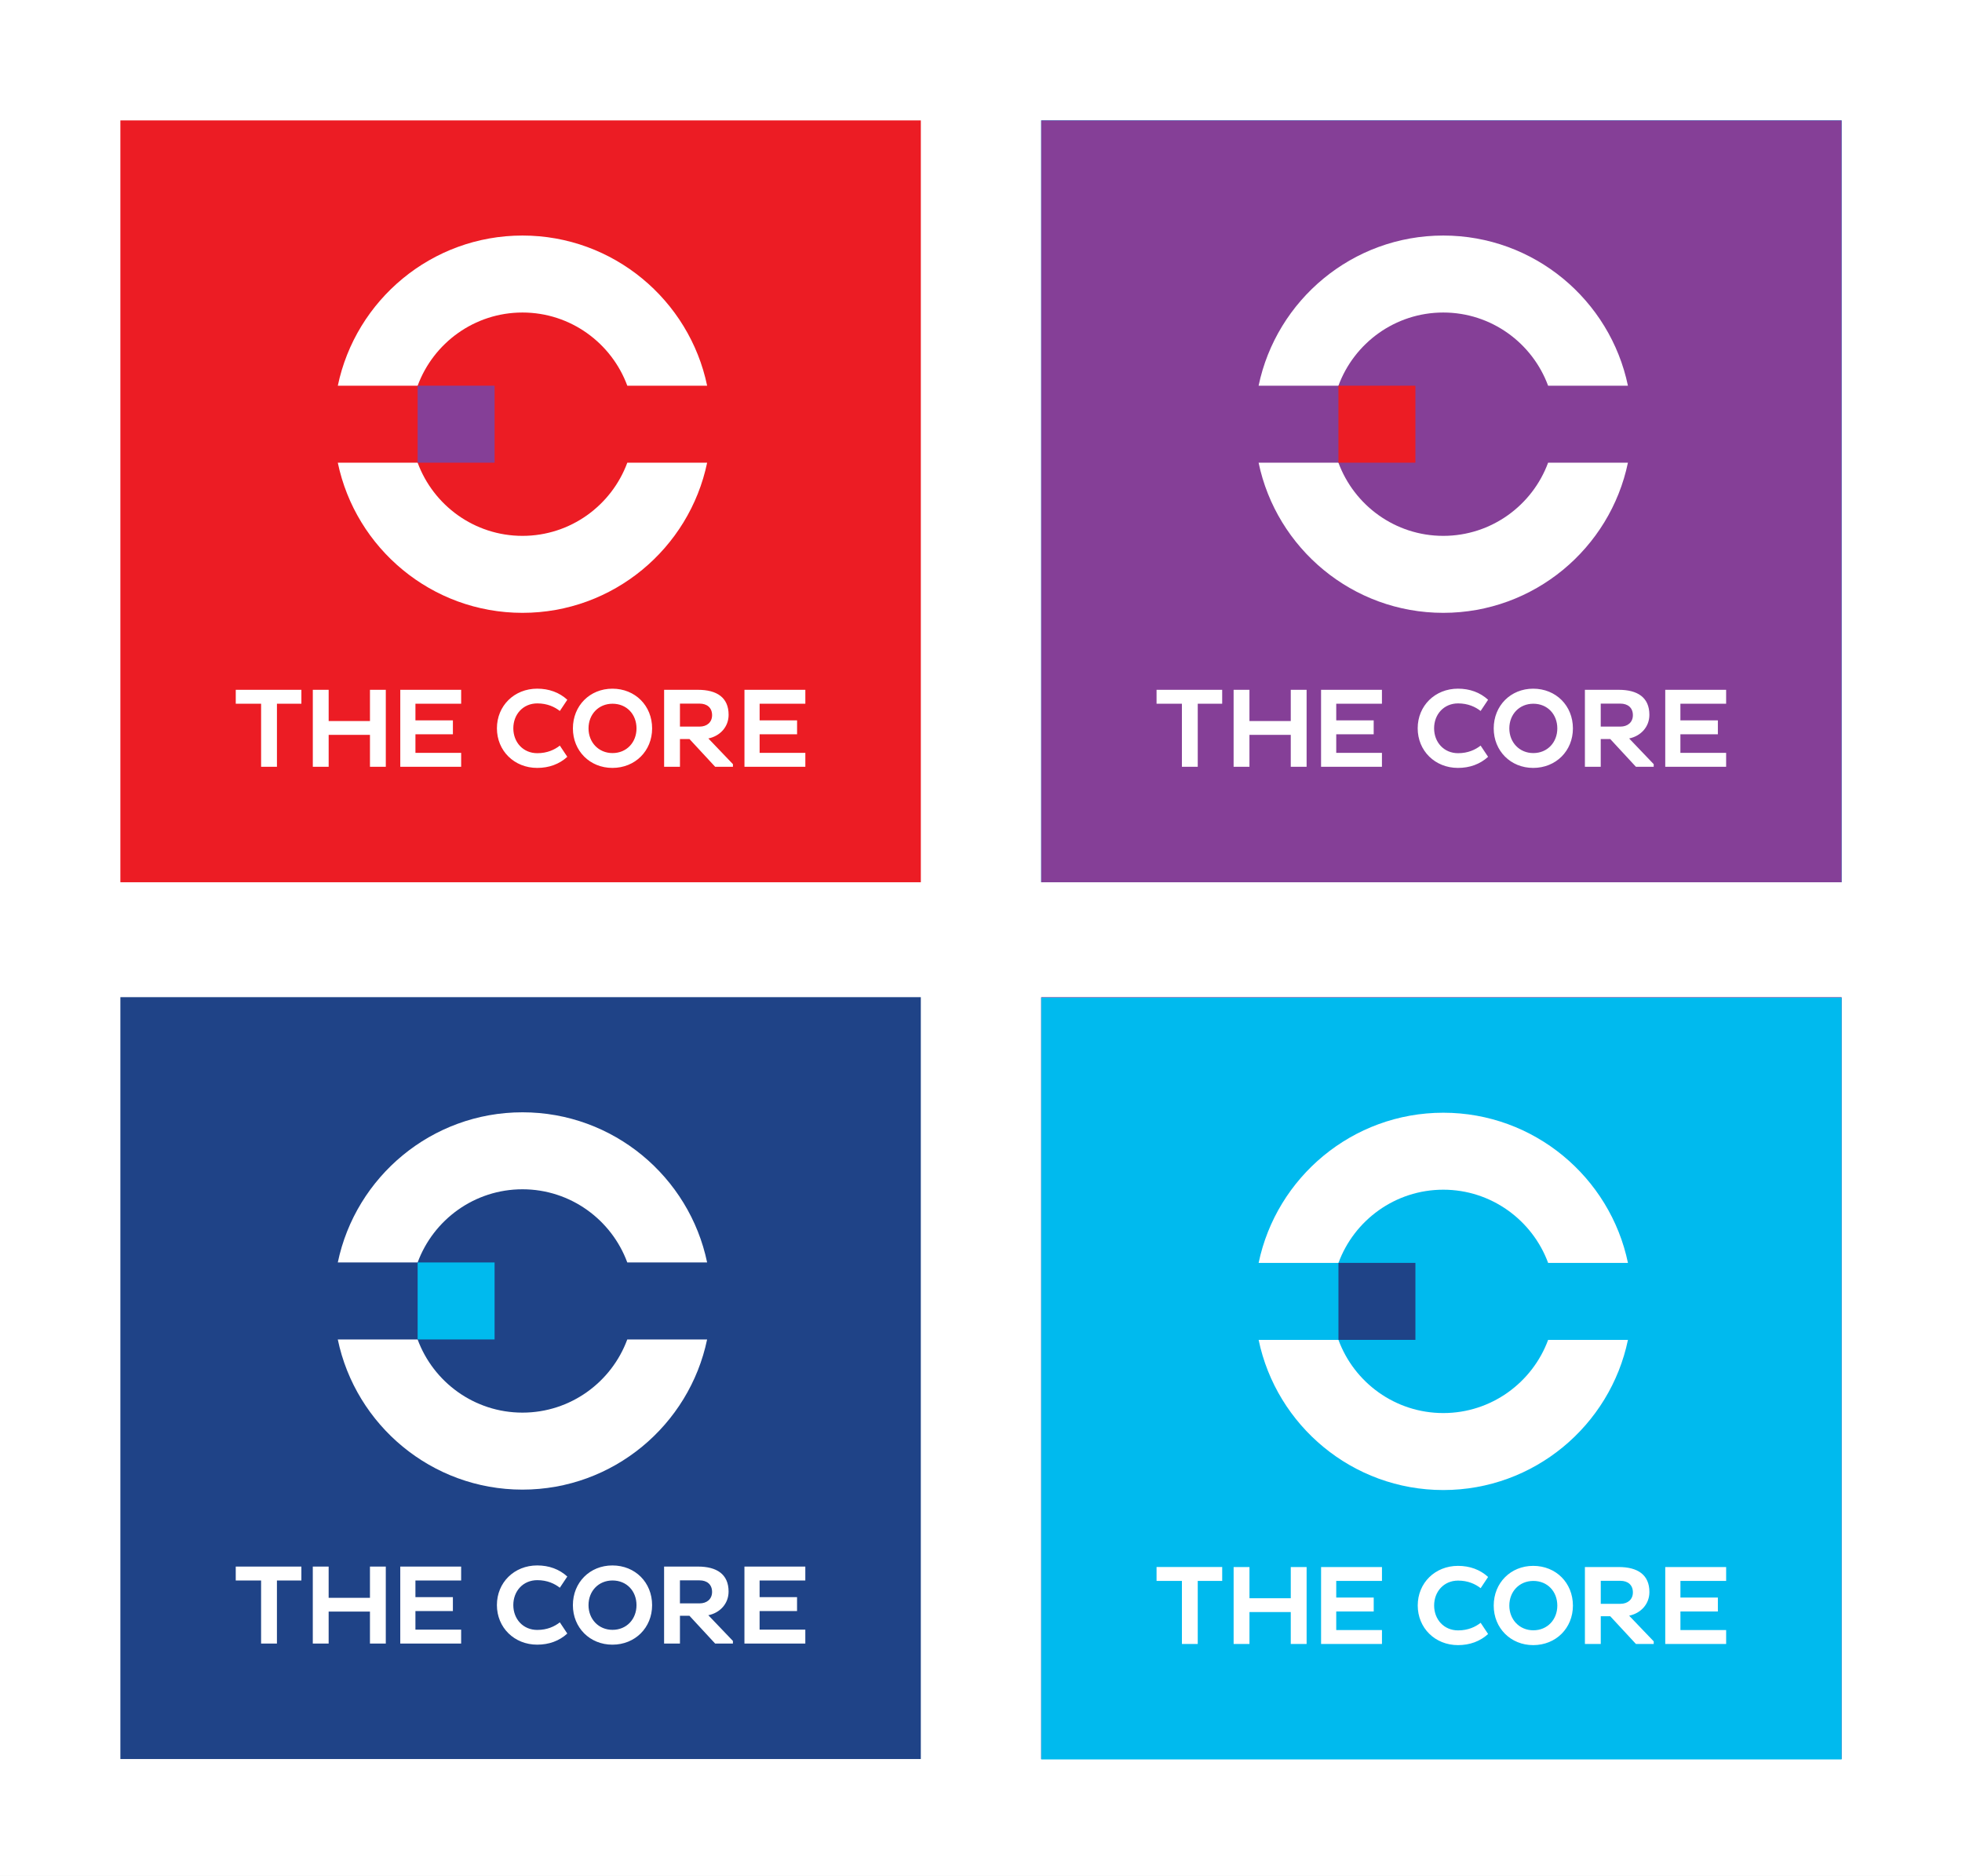
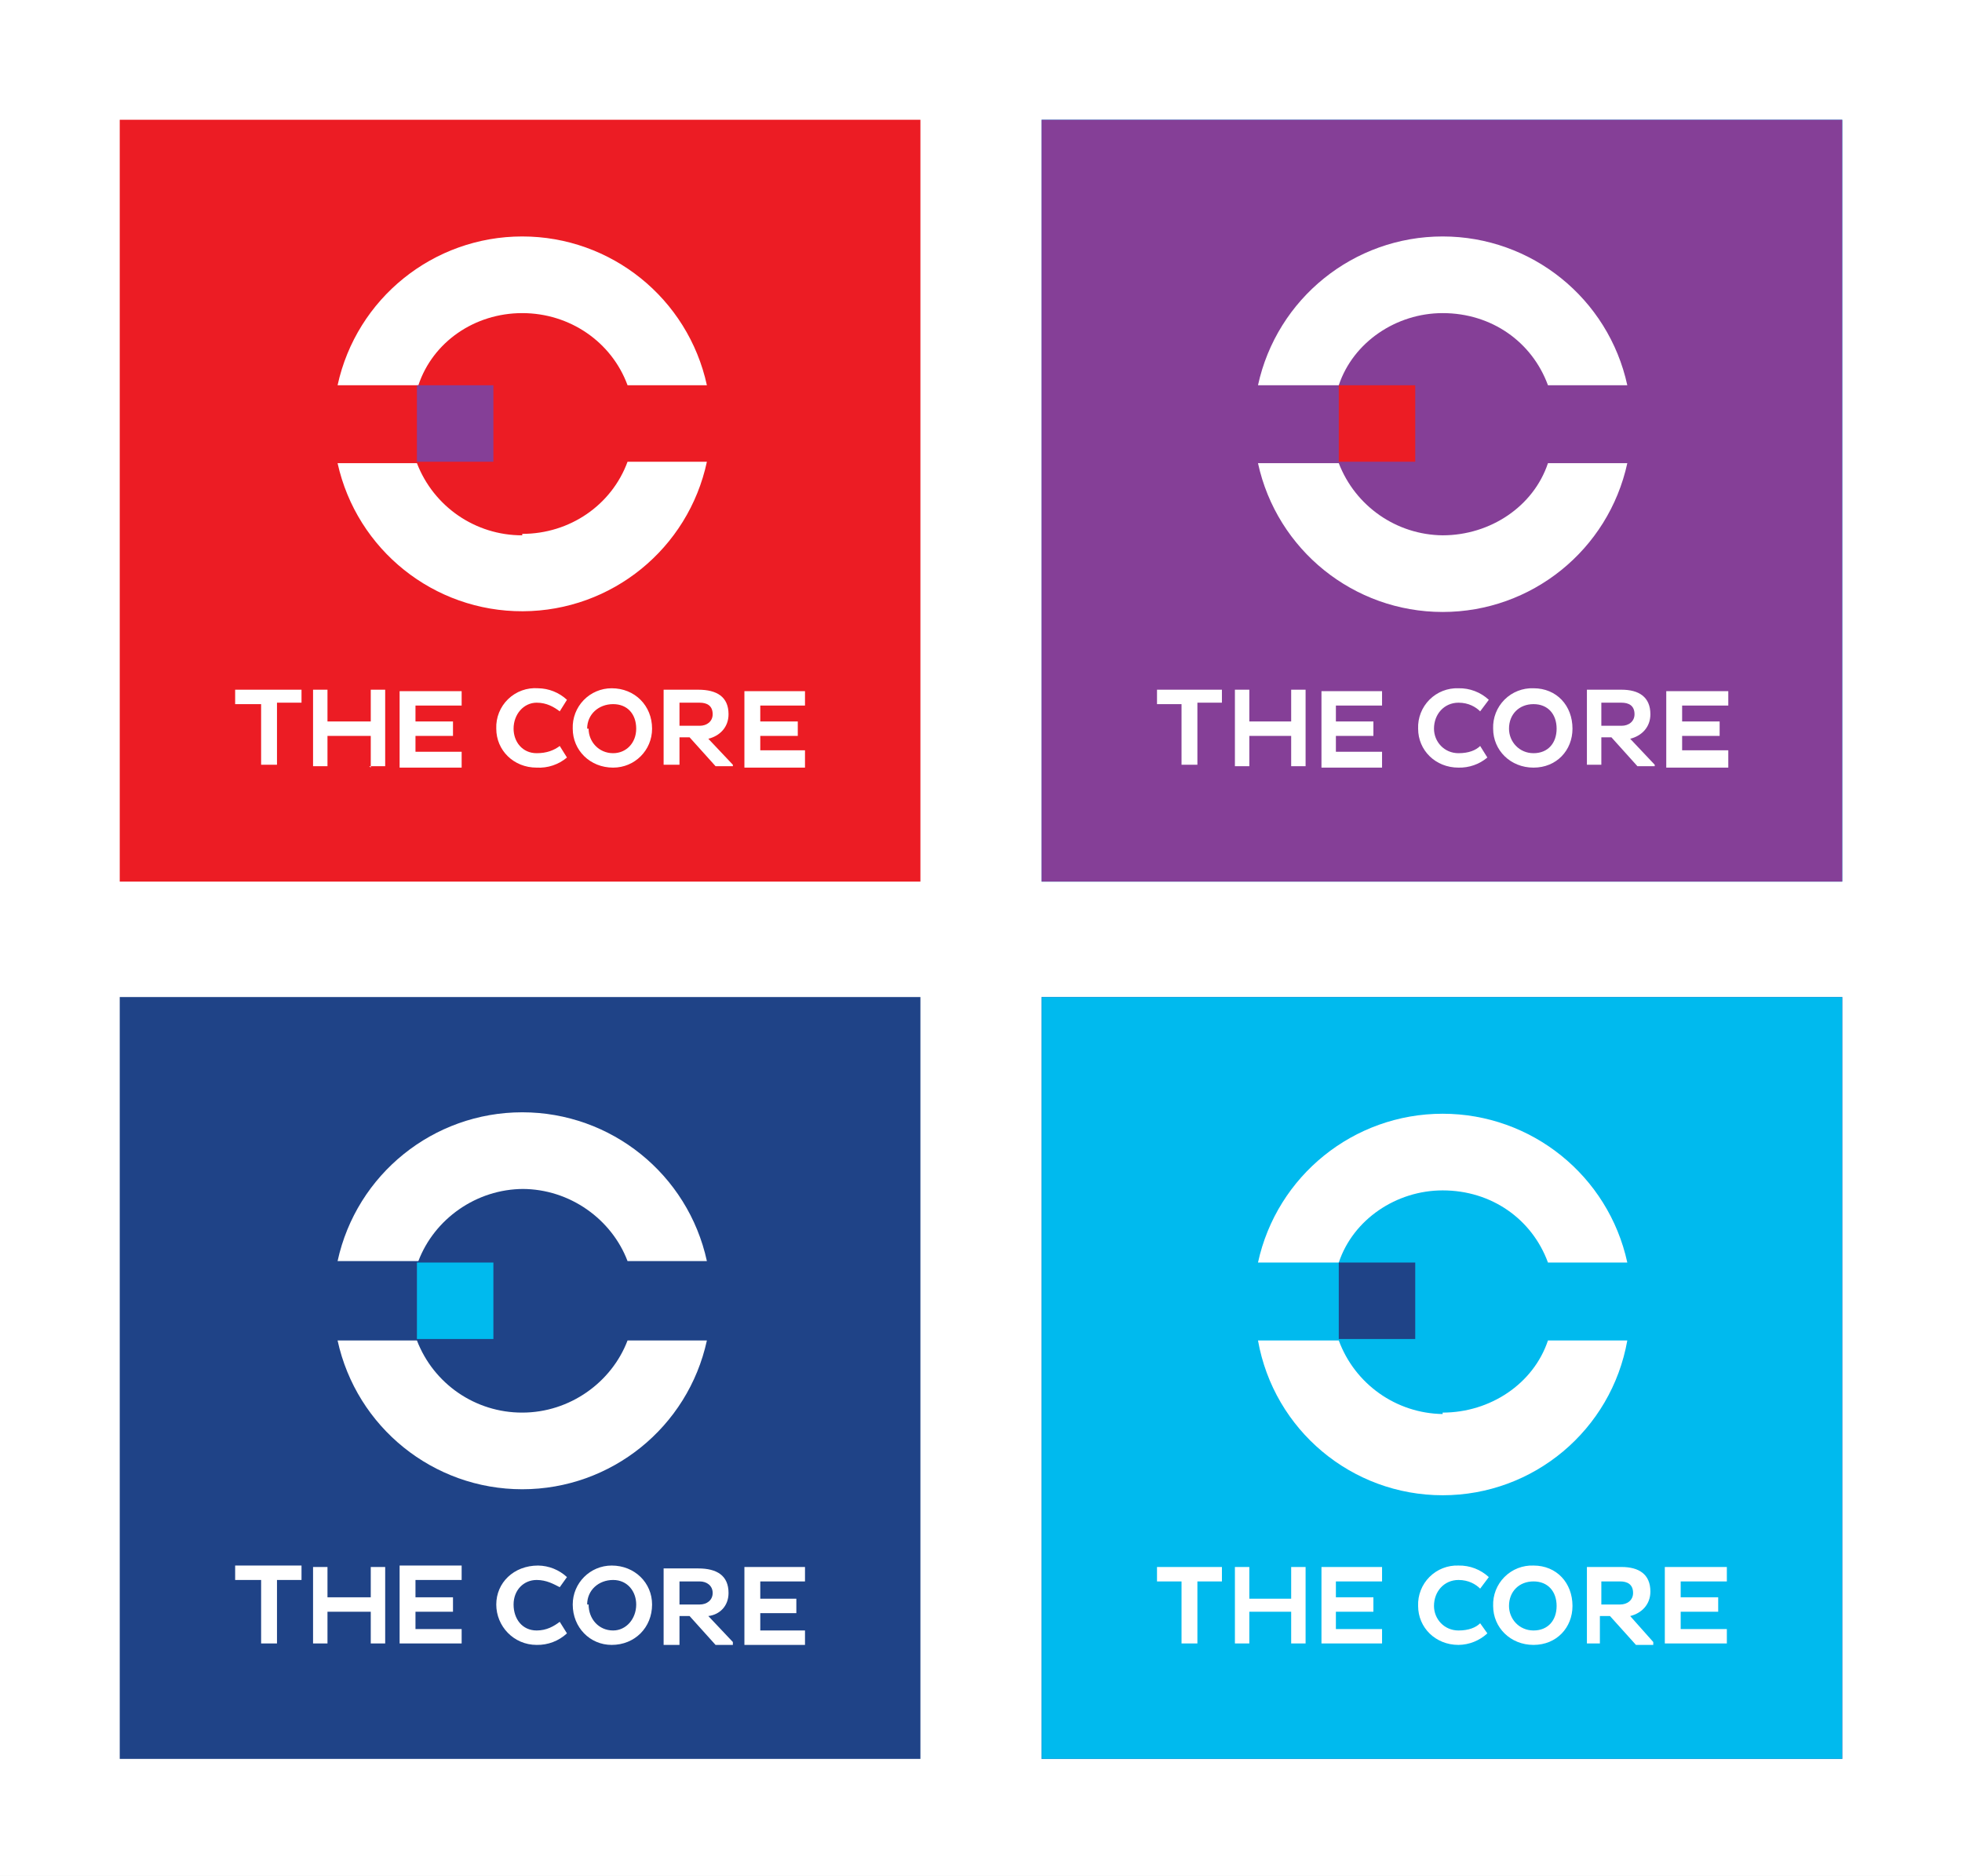
- <svg xmlns="http://www.w3.org/2000/svg" version="1.1" id="Layer_1" x="0px" y="0px" width="136px" height="130px" viewBox="0 0 136 130" enable-background="new 0 0 136 130" xml:space="preserve">
-   <rect fill="#FFFFFF" width="136" height="130" />
-   <rect x="8.344" y="8.344" fill="#EC1C24" width="55.485" height="52.8" />
-   <path fill="#FFFFFF" d="M36.216,37.138c-3.331,0-6.177-2.115-7.267-5.072h-5.534c1.235,5.934,6.505,10.407,12.8,10.407  S47.782,38,49.017,32.066h-5.534C42.394,35.023,39.547,37.138,36.216,37.138" />
-   <rect x="22.419" y="31.069" fill="none" width="27.595" height="12.4" />
-   <path fill="#FFFFFF" d="M36.216,21.659c3.331,0,6.177,2.116,7.267,5.073h5.534c-1.235-5.935-6.505-10.408-12.801-10.408  s-11.565,4.473-12.8,10.408h5.534C30.04,23.774,32.886,21.659,36.216,21.659" />
-   <rect x="22.419" y="15.328" fill="none" width="27.595" height="12.4" />
-   <rect x="28.95" y="26.731" fill="#853F97" width="5.334" height="5.335" />
-   <path fill="#FFFFFF" d="M20.892,48.771v-0.964h-4.55v0.964h1.757v4.37h1.098v-4.37H20.892z M25.645,53.142h1.098v-5.334h-1.098  v2.164h-2.863v-2.164h-1.099v5.334h1.099v-2.213h2.863V53.142z M31.966,53.142v-0.966h-3.169V50.89h2.597v-0.965h-2.597v-1.153  h3.169v-0.964h-4.22v5.334H31.966z M35.582,50.474c0-0.965,0.675-1.725,1.663-1.725c0.691,0,1.201,0.243,1.562,0.525l0.517-0.777  c-0.556-0.509-1.271-0.769-2.086-0.769c-1.592,0-2.793,1.185-2.793,2.746c0,1.562,1.201,2.746,2.793,2.746  c0.815,0,1.53-0.26,2.086-0.769l-0.517-0.777c-0.361,0.282-0.871,0.526-1.562,0.526C36.257,52.2,35.582,51.44,35.582,50.474   M39.712,50.483c0,1.56,1.176,2.737,2.738,2.737c1.577,0,2.753-1.178,2.753-2.737c0-1.577-1.176-2.754-2.753-2.754  C40.888,47.729,39.712,48.906,39.712,50.483 M40.795,50.483c0-0.981,0.698-1.711,1.663-1.711c0.98,0,1.663,0.73,1.663,1.711  c0,0.965-0.682,1.709-1.663,1.709C41.493,52.192,40.795,51.448,40.795,50.483 M46.035,53.142h1.098v-1.923h0.659l1.781,1.923h1.232  V52.96l-1.703-1.781c0.8-0.165,1.403-0.792,1.403-1.639c0-1.2-0.815-1.733-2.125-1.733h-2.345V53.142z M48.497,48.764  c0.502,0,0.863,0.275,0.863,0.801c0,0.493-0.361,0.792-0.863,0.792h-1.365v-1.594H48.497z M55.824,53.142v-0.966h-3.169V50.89h2.596  v-0.965h-2.596v-1.153h3.169v-0.964h-4.22v5.334H55.824z" />
-   <rect x="15.345" y="46.732" fill="none" width="41.476" height="7.484" />
-   <rect x="72.173" y="8.344" fill="#00BAEE" width="55.483" height="52.8" />
-   <path fill="#FFFFFF" d="M100.045,37.138c-3.332,0-6.179-2.115-7.267-5.072h-5.534c1.234,5.934,6.505,10.407,12.801,10.407  c6.295,0,11.564-4.473,12.8-10.407h-5.533C106.221,35.023,103.374,37.138,100.045,37.138" />
-   <rect x="86.247" y="31.069" fill="none" width="27.594" height="12.4" />
-   <path fill="#FFFFFF" d="M100.045,21.659c3.329,0,6.176,2.116,7.267,5.073h5.533c-1.235-5.935-6.505-10.408-12.8-10.408  c-6.296,0-11.566,4.473-12.801,10.408h5.534C93.866,23.774,96.713,21.659,100.045,21.659" />
-   <rect x="86.247" y="15.328" fill="none" width="27.594" height="12.4" />
-   <rect x="92.778" y="26.731" fill="#1F4387" width="5.334" height="5.335" />
-   <path fill="#FFFFFF" d="M84.719,48.771v-0.964h-4.55v0.964h1.758v4.37h1.097v-4.37H84.719z M89.472,53.142h1.099v-5.334h-1.099  v2.164h-2.862v-2.164h-1.099v5.334h1.099v-2.213h2.862V53.142z M95.794,53.142v-0.966h-3.17V50.89h2.598v-0.965h-2.598v-1.153h3.17  v-0.964h-4.221v5.334H95.794z M99.41,50.474c0-0.965,0.675-1.725,1.662-1.725c0.691,0,1.2,0.243,1.562,0.525l0.517-0.777  c-0.555-0.509-1.271-0.769-2.086-0.769c-1.593,0-2.792,1.185-2.792,2.746c0,1.562,1.199,2.746,2.792,2.746  c0.815,0,1.531-0.26,2.086-0.769l-0.517-0.777c-0.361,0.282-0.87,0.526-1.562,0.526C100.085,52.2,99.41,51.44,99.41,50.474   M103.54,50.483c0,1.56,1.176,2.737,2.737,2.737c1.577,0,2.753-1.178,2.753-2.737c0-1.577-1.176-2.754-2.753-2.754  C104.716,47.729,103.54,48.906,103.54,50.483 M104.622,50.483c0-0.981,0.698-1.711,1.663-1.711c0.981,0,1.663,0.73,1.663,1.711  c0,0.965-0.682,1.709-1.663,1.709C105.32,52.192,104.622,51.448,104.622,50.483 M109.862,53.142h1.098v-1.923h0.658l1.781,1.923  h1.232V52.96l-1.703-1.781c0.8-0.165,1.404-0.792,1.404-1.639c0-1.2-0.816-1.733-2.126-1.733h-2.345V53.142z M112.325,48.764  c0.502,0,0.862,0.275,0.862,0.801c0,0.493-0.36,0.792-0.862,0.792h-1.365v-1.594H112.325z M119.651,53.142v-0.966h-3.169V50.89  h2.596v-0.965h-2.596v-1.153h3.169v-0.964h-4.221v5.334H119.651z" />
-   <rect x="79.172" y="46.732" fill="none" width="41.477" height="7.484" />
-   <rect x="8.344" y="69.108" fill="#1F4387" width="55.484" height="52.801" />
-   <path fill="#FFFFFF" d="M36.215,97.902c-3.331,0-6.177-2.116-7.267-5.072h-5.534c1.235,5.934,6.505,10.408,12.8,10.408  s11.565-4.475,12.801-10.408h-5.534C42.393,95.786,39.546,97.902,36.215,97.902" />
-   <rect x="22.418" y="91.834" fill="none" width="27.594" height="12.398" />
-   <path fill="#FFFFFF" d="M36.215,82.423c3.331,0,6.177,2.115,7.267,5.072h5.534c-1.235-5.935-6.505-10.407-12.801-10.407  s-11.565,4.473-12.8,10.407h5.534C30.039,84.538,32.885,82.423,36.215,82.423" />
-   <rect x="22.418" y="76.091" fill="none" width="27.594" height="12.401" />
-   <rect x="28.949" y="87.495" fill="#00BAEE" width="5.334" height="5.335" />
-   <path fill="#FFFFFF" d="M20.891,109.535v-0.964h-4.55v0.964h1.757v4.371h1.098v-4.371H20.891z M25.644,113.906h1.098v-5.335h-1.098  v2.165h-2.863v-2.165h-1.099v5.335h1.099v-2.214h2.863V113.906z M31.965,113.906v-0.966h-3.169v-1.287h2.597v-0.964h-2.597v-1.154  h3.169v-0.964h-4.22v5.335H31.965z M35.581,111.238c0-0.966,0.675-1.725,1.663-1.725c0.691,0,1.201,0.243,1.562,0.525l0.517-0.776  c-0.556-0.511-1.271-0.77-2.086-0.77c-1.592,0-2.793,1.184-2.793,2.745s1.201,2.746,2.793,2.746c0.815,0,1.53-0.26,2.086-0.77  l-0.517-0.777c-0.361,0.283-0.871,0.526-1.562,0.526C36.256,112.964,35.581,112.204,35.581,111.238 M39.711,111.246  c0,1.56,1.176,2.738,2.738,2.738c1.577,0,2.753-1.179,2.753-2.738c0-1.577-1.176-2.753-2.753-2.753  C40.887,108.493,39.711,109.669,39.711,111.246 M40.794,111.246c0-0.981,0.698-1.711,1.663-1.711c0.98,0,1.663,0.729,1.663,1.711  c0,0.966-0.682,1.71-1.663,1.71C41.492,112.956,40.794,112.212,40.794,111.246 M46.034,113.906h1.098v-1.924h0.659l1.78,1.924h1.232  v-0.182l-1.703-1.781c0.8-0.163,1.403-0.792,1.403-1.64c0-1.199-0.815-1.732-2.125-1.732h-2.345V113.906z M48.496,109.527  c0.502,0,0.863,0.276,0.863,0.802c0,0.493-0.361,0.793-0.863,0.793h-1.365v-1.595H48.496z M55.822,113.906v-0.966h-3.169v-1.287  h2.596v-0.964h-2.596v-1.154h3.169v-0.964h-4.22v5.335H55.822z" />
-   <rect x="15.344" y="107.496" fill="none" width="41.476" height="7.484" />
-   <rect x="72.172" y="69.108" fill="#853F97" width="55.484" height="52.801" />
-   <path fill="#FFFFFF" d="M100.043,97.902c-3.33,0-6.177-2.116-7.267-5.072h-5.534c1.235,5.934,6.506,10.408,12.801,10.408  s11.565-4.475,12.8-10.408h-5.533C106.221,95.786,103.374,97.902,100.043,97.902" />
-   <rect x="86.245" y="91.834" fill="none" width="27.595" height="12.398" />
-   <path fill="#FFFFFF" d="M100.043,82.423c3.331,0,6.178,2.115,7.267,5.072h5.533c-1.234-5.935-6.505-10.407-12.8-10.407  s-11.565,4.473-12.801,10.407h5.534C93.866,84.538,96.713,82.423,100.043,82.423" />
-   <rect x="86.245" y="76.091" fill="none" width="27.595" height="12.401" />
-   <rect x="92.776" y="87.495" fill="#EC1C24" width="5.335" height="5.335" />
-   <rect x="91.779" y="86.499" fill="none" width="7.329" height="7.328" />
-   <path fill="#FFFFFF" d="M84.718,109.535v-0.964h-4.549v0.964h1.757v4.371h1.098v-4.371H84.718z M89.472,113.906h1.098v-5.335h-1.098  v2.165h-2.864v-2.165H85.51v5.335h1.098v-2.214h2.864V113.906z M95.792,113.906v-0.966h-3.168v-1.287h2.596v-0.964h-2.596v-1.154  h3.168v-0.964h-4.22v5.335H95.792z M99.408,111.238c0-0.966,0.676-1.725,1.662-1.725c0.691,0,1.202,0.243,1.562,0.525l0.518-0.776  c-0.557-0.511-1.271-0.77-2.088-0.77c-1.591,0-2.792,1.184-2.792,2.745s1.201,2.746,2.792,2.746c0.816,0,1.531-0.26,2.088-0.77  l-0.518-0.777c-0.36,0.283-0.871,0.526-1.562,0.526C100.084,112.964,99.408,112.204,99.408,111.238 M103.54,111.246  c0,1.56,1.176,2.738,2.735,2.738c1.577,0,2.755-1.179,2.755-2.738c0-1.577-1.178-2.753-2.755-2.753  C104.716,108.493,103.54,109.669,103.54,111.246 M104.622,111.246c0-0.981,0.697-1.711,1.663-1.711c0.979,0,1.663,0.729,1.663,1.711  c0,0.966-0.684,1.71-1.663,1.71C105.319,112.956,104.622,112.212,104.622,111.246 M109.862,113.906h1.096v-1.924h0.66l1.779,1.924  h1.233v-0.182l-1.702-1.781c0.8-0.163,1.402-0.792,1.402-1.64c0-1.199-0.814-1.732-2.125-1.732h-2.344V113.906z M112.323,109.527  c0.502,0,0.864,0.276,0.864,0.802c0,0.493-0.362,0.793-0.864,0.793h-1.365v-1.595H112.323z M119.65,113.906v-0.966h-3.17v-1.287  h2.598v-0.964h-2.598v-1.154h3.17v-0.964h-4.22v5.335H119.65z" />
-   <rect x="79.172" y="107.496" fill="none" width="41.476" height="7.484" />
-   <rect x="72.172" y="8.344" fill="#853F97" width="55.484" height="52.8" />
-   <path fill="#FFFFFF" d="M100.043,37.138c-3.33,0-6.177-2.115-7.267-5.072h-5.534c1.235,5.934,6.506,10.407,12.801,10.407  s11.565-4.473,12.8-10.407h-5.533C106.221,35.023,103.374,37.138,100.043,37.138" />
-   <rect x="86.245" y="31.069" fill="none" width="27.595" height="12.4" />
-   <path fill="#FFFFFF" d="M100.043,21.659c3.331,0,6.178,2.116,7.267,5.073h5.533c-1.234-5.935-6.505-10.408-12.8-10.408  s-11.565,4.473-12.801,10.408h5.534C93.866,23.774,96.713,21.659,100.043,21.659" />
-   <rect x="86.245" y="15.328" fill="none" width="27.595" height="12.4" />
-   <rect x="92.776" y="26.731" fill="#EC1C24" width="5.335" height="5.335" />
-   <rect x="91.779" y="25.734" fill="none" width="7.329" height="7.329" />
-   <path fill="#FFFFFF" d="M84.718,48.771v-0.964h-4.549v0.964h1.757v4.37h1.098v-4.37H84.718z M89.472,53.142h1.098v-5.334h-1.098  v2.164h-2.864v-2.164H85.51v5.334h1.098v-2.213h2.864V53.142z M95.792,53.142v-0.966h-3.168V50.89h2.596v-0.965h-2.596v-1.153h3.168  v-0.964h-4.22v5.334H95.792z M99.408,50.474c0-0.965,0.676-1.725,1.662-1.725c0.691,0,1.202,0.243,1.562,0.525l0.518-0.777  c-0.557-0.509-1.271-0.769-2.088-0.769c-1.591,0-2.792,1.185-2.792,2.746c0,1.562,1.201,2.746,2.792,2.746  c0.816,0,1.531-0.26,2.088-0.769l-0.518-0.777c-0.36,0.282-0.871,0.526-1.562,0.526C100.084,52.2,99.408,51.44,99.408,50.474   M103.54,50.483c0,1.56,1.176,2.737,2.735,2.737c1.577,0,2.755-1.178,2.755-2.737c0-1.577-1.178-2.754-2.755-2.754  C104.716,47.729,103.54,48.906,103.54,50.483 M104.622,50.483c0-0.981,0.697-1.711,1.663-1.711c0.979,0,1.663,0.73,1.663,1.711  c0,0.965-0.684,1.709-1.663,1.709C105.319,52.192,104.622,51.448,104.622,50.483 M109.862,53.142h1.096v-1.923h0.66l1.779,1.923  h1.233V52.96l-1.702-1.781c0.8-0.165,1.402-0.792,1.402-1.639c0-1.2-0.814-1.733-2.125-1.733h-2.344V53.142z M112.323,48.764  c0.502,0,0.864,0.275,0.864,0.801c0,0.493-0.362,0.792-0.864,0.792h-1.365v-1.594H112.323z M119.65,53.142v-0.966h-3.17V50.89h2.598  v-0.965h-2.598v-1.153h3.17v-0.964h-4.22v5.334H119.65z" />
-   <rect x="79.172" y="46.732" fill="none" width="41.476" height="7.484" />
-   <rect x="72.173" y="69.138" fill="#00BAEE" width="55.484" height="52.8" />
-   <path fill="#FFFFFF" d="M100.045,97.932c-3.332,0-6.179-2.114-7.267-5.072h-5.534c1.234,5.936,6.505,10.407,12.801,10.407  c6.295,0,11.564-4.472,12.8-10.407h-5.533C106.221,95.817,103.374,97.932,100.045,97.932" />
-   <rect x="86.247" y="91.863" fill="none" width="27.594" height="12.4" />
-   <path fill="#FFFFFF" d="M100.045,82.452c3.329,0,6.176,2.117,7.267,5.074h5.533c-1.235-5.935-6.505-10.409-12.8-10.409  c-6.296,0-11.566,4.475-12.801,10.409h5.534C93.866,84.569,96.713,82.452,100.045,82.452" />
-   <rect x="86.247" y="76.122" fill="none" width="27.594" height="12.399" />
-   <rect x="92.778" y="87.524" fill="#1F4387" width="5.334" height="5.335" />
-   <path fill="#FFFFFF" d="M84.719,109.566v-0.964h-4.55v0.964h1.758v4.369h1.097v-4.369H84.719z M89.472,113.936h1.099v-5.333h-1.099  v2.163h-2.862v-2.163h-1.099v5.333h1.099v-2.212h2.862V113.936z M95.794,113.936v-0.966h-3.17v-1.285h2.598v-0.966h-2.598v-1.152  h3.17v-0.964h-4.221v5.333H95.794z M99.41,111.268c0-0.964,0.675-1.725,1.662-1.725c0.691,0,1.2,0.243,1.562,0.525l0.517-0.777  c-0.555-0.508-1.271-0.769-2.086-0.769c-1.593,0-2.792,1.186-2.792,2.745c0,1.562,1.199,2.748,2.792,2.748  c0.815,0,1.531-0.262,2.086-0.77l-0.517-0.777c-0.361,0.283-0.87,0.526-1.562,0.526C100.085,112.995,99.41,112.233,99.41,111.268   M103.54,111.277c0,1.56,1.176,2.738,2.737,2.738c1.577,0,2.753-1.179,2.753-2.738c0-1.577-1.176-2.755-2.753-2.755  C104.716,108.522,103.54,109.7,103.54,111.277 M104.622,111.277c0-0.981,0.698-1.711,1.663-1.711c0.981,0,1.663,0.729,1.663,1.711  c0,0.964-0.682,1.71-1.663,1.71C105.32,112.987,104.622,112.241,104.622,111.277 M109.862,113.936h1.098v-1.922h0.658l1.781,1.922  h1.232v-0.182l-1.703-1.779c0.8-0.166,1.404-0.793,1.404-1.64c0-1.199-0.816-1.732-2.126-1.732h-2.345V113.936z M112.325,109.559  c0.502,0,0.862,0.274,0.862,0.8c0,0.495-0.36,0.793-0.862,0.793h-1.365v-1.593H112.325z M119.651,113.936v-0.966h-3.169v-1.285  h2.596v-0.966h-2.596v-1.152h3.169v-0.964h-4.221v5.333H119.651z" />
-   <rect x="79.172" y="107.527" fill="none" width="41.477" height="7.482" />
+ <svg xmlns="http://www.w3.org/2000/svg" width="136" height="130">
+   <path fill="#FFF" d="M0 0h136v130H0z" />
+   <path fill="#EC1C24" d="M8.3 8.3h55.5v52.8H8.3z" />
+   <path fill="#FFF" d="M36.2 37.1a7.8 7.8 0 0 1-7.3-5h-5.5A13.1 13.1 0 0 0 49 32h-5.5c-1.1 3-4 5-7.3 5" />
+   <path fill="none" d="M22.4 31.1H50v12.4H22.4z" />
+   <path fill="#FFF" d="M36.2 21.7c3.3 0 6.2 2 7.3 5H49a13.1 13.1 0 0 0-25.6 0H29c1-3 3.9-5 7.2-5" />
+   <path fill="none" d="M22.4 15.3H50v12.4H22.4z" />
+   <path fill="#853F97" d="M28.9 26.7h5.3V32h-5.3z" />
+   <path fill="#FFF" d="M20.9 48.8v-1h-4.6v1h1.8V53h1.1v-4.3h1.7zm4.7 4.3h1.1v-5.3h-1V50h-3v-2.2h-1v5.3h1V51h3v2.2zm6.4 0v-1h-3.2V51h2.6v-1h-2.6v-1.1H32v-1h-4.3v5.3H32zm3.6-2.6c0-1 .7-1.8 1.6-1.8.7 0 1.2.3 1.6.6l.5-.8a3 3 0 0 0-2-.8 2.7 2.7 0 0 0-2.9 2.8c0 1.5 1.2 2.7 2.8 2.7a3 3 0 0 0 2.1-.7l-.5-.8c-.4.3-.9.5-1.6.5-1 0-1.6-.8-1.6-1.7m4.1 0c0 1.5 1.2 2.7 2.8 2.7 1.5 0 2.7-1.2 2.7-2.7 0-1.6-1.2-2.8-2.8-2.8a2.7 2.7 0 0 0-2.7 2.8m1 0c0-1 .8-1.7 1.8-1.7s1.6.7 1.6 1.7-.7 1.7-1.6 1.7c-1 0-1.7-.8-1.7-1.7M46 53h1.1v-1.9h.7l1.8 2h1.2V53l-1.7-1.8c.8-.2 1.4-.8 1.4-1.7 0-1.2-.8-1.7-2.1-1.7H46v5.3zm2.5-4.3c.5 0 .9.2.9.8 0 .5-.4.8-.9.8h-1.4v-1.6h1.4zm7.3 4.3v-1h-3.1V51h2.6v-1h-2.6v-1.1h3.1v-1h-4.2v5.3h4.2z" />
+   <path fill="none" d="M15.3 46.7h41.5v7.5H15.3z" />
+   <path fill="#00BAEE" d="M72.2 8.3h55.5v52.8H72.2z" />
+   <path fill="#FFF" d="M100 37.1a7.8 7.8 0 0 1-7.2-5h-5.6a13.1 13.1 0 0 0 25.6 0h-5.5c-1 3-4 5-7.3 5" />
+   <path fill="none" d="M86.2 31.1h27.6v12.4H86.2z" />
+   <path fill="#FFF" d="M100 21.7c3.4 0 6.2 2 7.3 5h5.5a13.1 13.1 0 0 0-25.6 0h5.6c1-3 4-5 7.2-5" />
+   <path fill="none" d="M86.2 15.3h27.6v12.4H86.2z" />
+   <path fill="#1F4387" d="M92.8 26.7h5.3V32h-5.3z" />
+   <path fill="#FFF" d="M84.7 48.8v-1h-4.5v1h1.7V53H83v-4.3h1.7zm4.8 4.3h1v-5.3h-1V50h-2.9v-2.2h-1v5.3h1V51h2.9v2.2zm6.3 0v-1h-3.2V51h2.6v-1h-2.6v-1.1h3.2v-1h-4.2v5.3h4.2zm3.6-2.6c0-1 .7-1.8 1.7-1.8.7 0 1.2.3 1.5.6l.6-.8a3 3 0 0 0-2.1-.8 2.7 2.7 0 0 0-2.8 2.8c0 1.5 1.2 2.7 2.8 2.7a3 3 0 0 0 2-.7l-.5-.8c-.3.3-.8.5-1.5.5-1 0-1.7-.8-1.7-1.7m4.1 0c0 1.5 1.2 2.7 2.8 2.7 1.6 0 2.7-1.2 2.7-2.7 0-1.6-1.1-2.8-2.7-2.8a2.7 2.7 0 0 0-2.8 2.8m1.1 0c0-1 .7-1.7 1.7-1.7s1.6.7 1.6 1.7-.6 1.7-1.6 1.7-1.7-.8-1.7-1.7M110 53h1v-1.9h.7l1.8 2h1.2V53l-1.7-1.8c.8-.2 1.4-.8 1.4-1.7 0-1.2-.8-1.7-2-1.7h-2.4v5.3zm2.4-4.3c.5 0 .9.2.9.8 0 .5-.4.8-.9.8H111v-1.6h1.3zm7.4 4.3v-1h-3.2V51h2.6v-1h-2.6v-1.1h3.2v-1h-4.3v5.3h4.3z" />
+   <path fill="none" d="M79.2 46.7h41.5v7.5H79.2z" />
+   <path fill="#1F4387" d="M8.3 69.1h55.5v52.8H8.3z" />
+   <path fill="#FFF" d="M36.2 97.9a7.8 7.8 0 0 1-7.3-5h-5.5a13.1 13.1 0 0 0 25.6 0h-5.5c-1.1 2.9-4 5-7.3 5" />
+   <path fill="none" d="M22.4 91.8H50v12.4H22.4z" />
+   <path fill="#FFF" d="M36.2 82.4c3.3 0 6.2 2.1 7.3 5H49a13.1 13.1 0 0 0-25.6 0H29c1.1-2.9 4-5 7.3-5" />
+   <path fill="none" d="M22.4 76.1H50v12.4H22.4z" />
+   <path fill="#00BAEE" d="M28.9 87.5h5.3v5.3h-5.3z" />
+   <path fill="#FFF" d="M20.9 109.5v-1h-4.6v1h1.8v4.4h1.1v-4.4h1.7zm4.7 4.4h1.1v-5.3h-1v2.1h-3v-2.1h-1v5.3h1v-2.2h3v2.2zm6.4 0v-1h-3.2v-1.2h2.6v-1h-2.6v-1.2H32v-1h-4.3v5.4H32zm3.6-2.7c0-1 .7-1.7 1.6-1.7.7 0 1.2.3 1.6.5l.5-.7a3 3 0 0 0-2-.8c-1.7 0-2.9 1.2-2.9 2.7s1.2 2.8 2.8 2.8a3 3 0 0 0 2.1-.8l-.5-.8c-.4.3-.9.6-1.6.6-1 0-1.6-.8-1.6-1.8m4.1 0c0 1.6 1.2 2.8 2.7 2.8 1.6 0 2.8-1.2 2.8-2.8 0-1.5-1.2-2.7-2.8-2.7a2.7 2.7 0 0 0-2.7 2.7m1 0c0-1 .8-1.7 1.8-1.7s1.6.8 1.6 1.7c0 1-.7 1.8-1.6 1.8-1 0-1.7-.8-1.7-1.8M46 114h1.1v-2h.7l1.8 2h1.2v-.2l-1.7-1.8c.8-.1 1.4-.7 1.4-1.6 0-1.2-.8-1.7-2.1-1.7H46v5.3zm2.5-4.4c.5 0 .9.3.9.8s-.4.8-.9.8h-1.4v-1.6h1.4zm7.3 4.4v-1h-3.1v-1.2h2.5v-1h-2.5v-1.2h3.1v-1h-4.2v5.4h4.2z" />
+   <path fill="none" d="M15.3 107.5h41.5v7.5H15.3z" />
+   <path fill="#853F97" d="M72.2 69.1h55.5v52.8H72.2z" />
+   <path fill="#FFF" d="M100 97.9a7.8 7.8 0 0 1-7.2-5h-5.6a13.1 13.1 0 0 0 25.6 0h-5.5c-1 2.9-4 5-7.3 5" />
+   <path fill="none" d="M86.2 91.8h27.6v12.4H86.2z" />
+   <path fill="#FFF" d="M100 82.4c3.4 0 6.2 2.1 7.3 5h5.5a13 13 0 0 0-25.6 0h5.6c1-2.9 4-5 7.2-5" />
+   <path fill="none" d="M86.2 76.1h27.6v12.4H86.2z" />
+   <path fill="#EC1C24" d="M92.8 87.5h5.3v5.3h-5.3z" />
+   <path fill="none" d="M91.8 86.5h7.3v7.3h-7.3z" />
+   <path fill="#FFF" d="M84.7 109.5v-1h-4.5v1h1.7v4.4H83v-4.4h1.7zm4.8 4.4h1v-5.3h-1v2.1h-2.9v-2.1h-1v5.3h1v-2.2h2.9v2.2zm6.3 0v-1h-3.2v-1.2h2.6v-1h-2.6v-1.2h3.2v-1h-4.2v5.4h4.2zm3.6-2.7c0-1 .7-1.7 1.7-1.7.7 0 1.2.3 1.5.5l.6-.7a3 3 0 0 0-2.1-.8c-1.6 0-2.8 1.2-2.8 2.7s1.2 2.8 2.8 2.8a3 3 0 0 0 2-.8l-.5-.8c-.3.3-.8.6-1.5.6-1 0-1.7-.8-1.7-1.8m4.1 0c0 1.6 1.2 2.8 2.8 2.8 1.6 0 2.7-1.2 2.7-2.8 0-1.5-1.1-2.7-2.7-2.7a2.7 2.7 0 0 0-2.8 2.7m1.1 0c0-1 .7-1.7 1.7-1.7s1.6.8 1.6 1.7c0 1-.6 1.8-1.6 1.8s-1.7-.8-1.7-1.8m5.3 2.7h1v-2h.7l1.8 2h1.2v-.2L113 112c.8-.1 1.4-.7 1.4-1.6 0-1.2-.8-1.7-2-1.7h-2.4v5.3zm2.4-4.4c.5 0 .9.3.9.8s-.4.8-.9.8H111v-1.6h1.3zm7.4 4.4v-1h-3.2v-1.2h2.6v-1h-2.6v-1.2h3.2v-1h-4.3v5.4h4.3z" />
+   <path fill="none" d="M79.2 107.5h41.5v7.5H79.2z" />
+   <path fill="#853F97" d="M72.2 8.3h55.5v52.8H72.2z" />
+   <path fill="#FFF" d="M100 37.1a7.8 7.8 0 0 1-7.2-5h-5.6a13.1 13.1 0 0 0 25.6 0h-5.5c-1 3-4 5-7.3 5" />
+   <path fill="none" d="M86.2 31.1h27.6v12.4H86.2z" />
+   <path fill="#FFF" d="M100 21.7c3.4 0 6.2 2 7.3 5h5.5a13.1 13.1 0 0 0-25.6 0h5.6c1-3 4-5 7.2-5" />
+   <path fill="none" d="M86.2 15.3h27.6v12.4H86.2z" />
+   <path fill="#EC1C24" d="M92.8 26.7h5.3V32h-5.3z" />
+   <path fill="none" d="M91.8 25.7h7.3V33h-7.3z" />
+   <path fill="#FFF" d="M84.7 48.8v-1h-4.5v1h1.7V53H83v-4.3h1.7zm4.8 4.3h1v-5.3h-1V50h-2.9v-2.2h-1v5.3h1V51h2.9v2.2zm6.3 0v-1h-3.2V51h2.6v-1h-2.6v-1.1h3.2v-1h-4.2v5.3h4.2zm3.6-2.6c0-1 .7-1.8 1.7-1.8.7 0 1.2.3 1.5.6l.6-.8a3 3 0 0 0-2.1-.8 2.7 2.7 0 0 0-2.8 2.8c0 1.5 1.2 2.7 2.8 2.7a3 3 0 0 0 2-.7l-.5-.8c-.3.3-.8.5-1.5.5-1 0-1.7-.8-1.7-1.7m4.1 0c0 1.5 1.2 2.7 2.8 2.7 1.6 0 2.7-1.2 2.7-2.7 0-1.6-1.1-2.8-2.7-2.8a2.7 2.7 0 0 0-2.8 2.8m1.1 0c0-1 .7-1.7 1.7-1.7s1.6.7 1.6 1.7-.6 1.7-1.6 1.7-1.7-.8-1.7-1.7M110 53h1v-1.9h.7l1.8 2h1.2V53l-1.7-1.8c.8-.2 1.4-.8 1.4-1.7 0-1.2-.8-1.7-2-1.7h-2.4v5.3zm2.4-4.3c.5 0 .9.2.9.8 0 .5-.4.8-.9.8H111v-1.6h1.3zm7.4 4.3v-1h-3.2V51h2.6v-1h-2.6v-1.1h3.2v-1h-4.3v5.3h4.3z" />
+   <path fill="none" d="M79.2 46.7h41.5v7.5H79.2z" />
+   <path fill="#00BAEE" d="M72.2 69.1h55.5v52.8H72.2z" />
+   <path fill="#FFF" d="M100 98a7.8 7.8 0 0 1-7.2-5.1h-5.6a13 13 0 0 0 25.6 0h-5.5c-1 3-4 5-7.3 5" />
+   <path fill="none" d="M86.2 91.9h27.6v12.4H86.2z" />
+   <path fill="#FFF" d="M100 82.5c3.4 0 6.2 2 7.3 5h5.5a13.1 13.1 0 0 0-25.6 0h5.6c1-3 4-5 7.2-5" />
+   <path fill="none" d="M86.2 76.1h27.6v12.4H86.2z" />
+   <path fill="#1F4387" d="M92.8 87.5h5.3v5.3h-5.3z" />
+   <path fill="#FFF" d="M84.7 109.6v-1h-4.5v1h1.7v4.3H83v-4.3h1.7zm4.8 4.3h1v-5.3h-1v2.2h-2.9v-2.2h-1v5.3h1v-2.2h2.9v2.2zm6.3 0v-1h-3.2v-1.2h2.6v-1h-2.6v-1.1h3.2v-1h-4.2v5.3h4.2zm3.6-2.6c0-1 .7-1.8 1.7-1.8.7 0 1.2.3 1.5.6l.6-.8a3 3 0 0 0-2.1-.8 2.7 2.7 0 0 0-2.8 2.8c0 1.5 1.2 2.7 2.8 2.7a3 3 0 0 0 2-.8l-.5-.7c-.3.3-.8.5-1.5.5-1 0-1.7-.8-1.7-1.7m4.1 0c0 1.5 1.2 2.7 2.8 2.7 1.6 0 2.7-1.2 2.7-2.7 0-1.6-1.1-2.8-2.7-2.8a2.7 2.7 0 0 0-2.8 2.8m1.1 0c0-1 .7-1.7 1.7-1.7s1.6.7 1.6 1.7-.6 1.7-1.6 1.7-1.7-.8-1.7-1.7m5.3 2.6h1V112h.7l1.8 2h1.2v-.2L113 112c.8-.2 1.4-.8 1.4-1.7 0-1.2-.8-1.7-2-1.7h-2.4v5.3zm2.4-4.3c.5 0 .9.2.9.8 0 .5-.4.8-.9.8H111v-1.6h1.3zm7.4 4.3v-1h-3.2v-1.2h2.6v-1h-2.6v-1.1h3.2v-1h-4.3v5.3h4.3z" />
+   <path fill="none" d="M79.2 107.5h41.5v7.5H79.2z" />
</svg>
